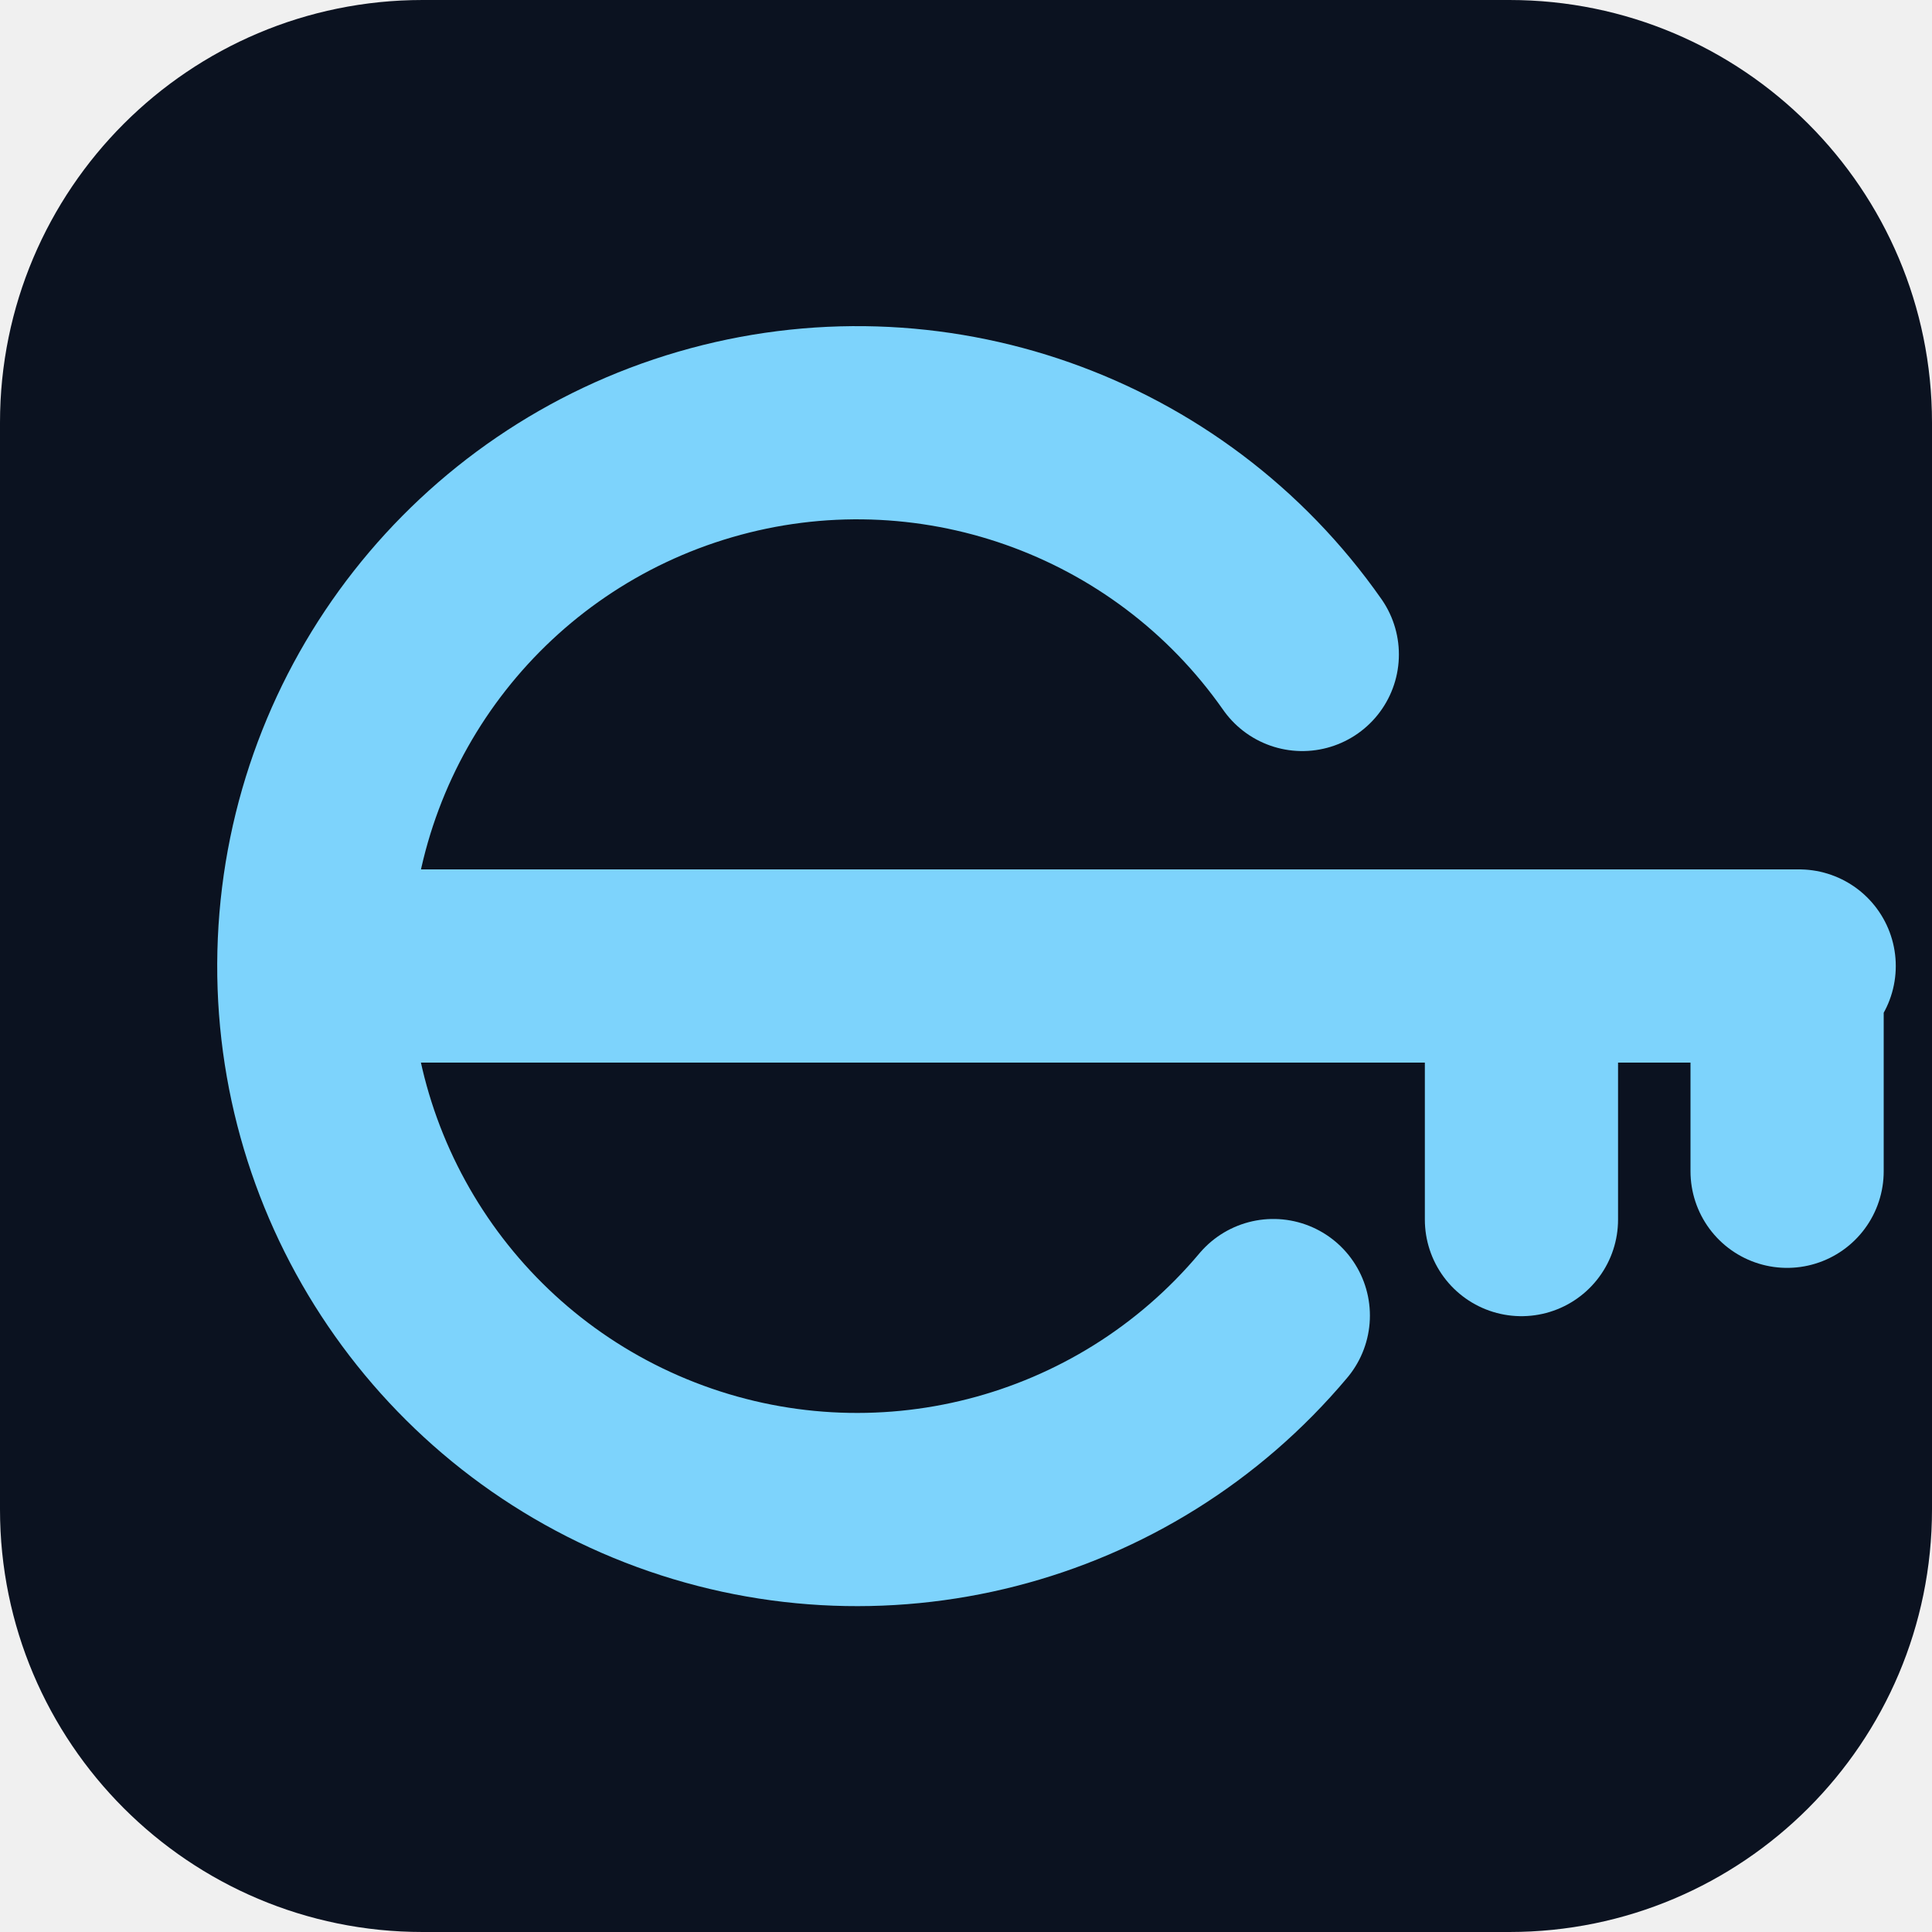
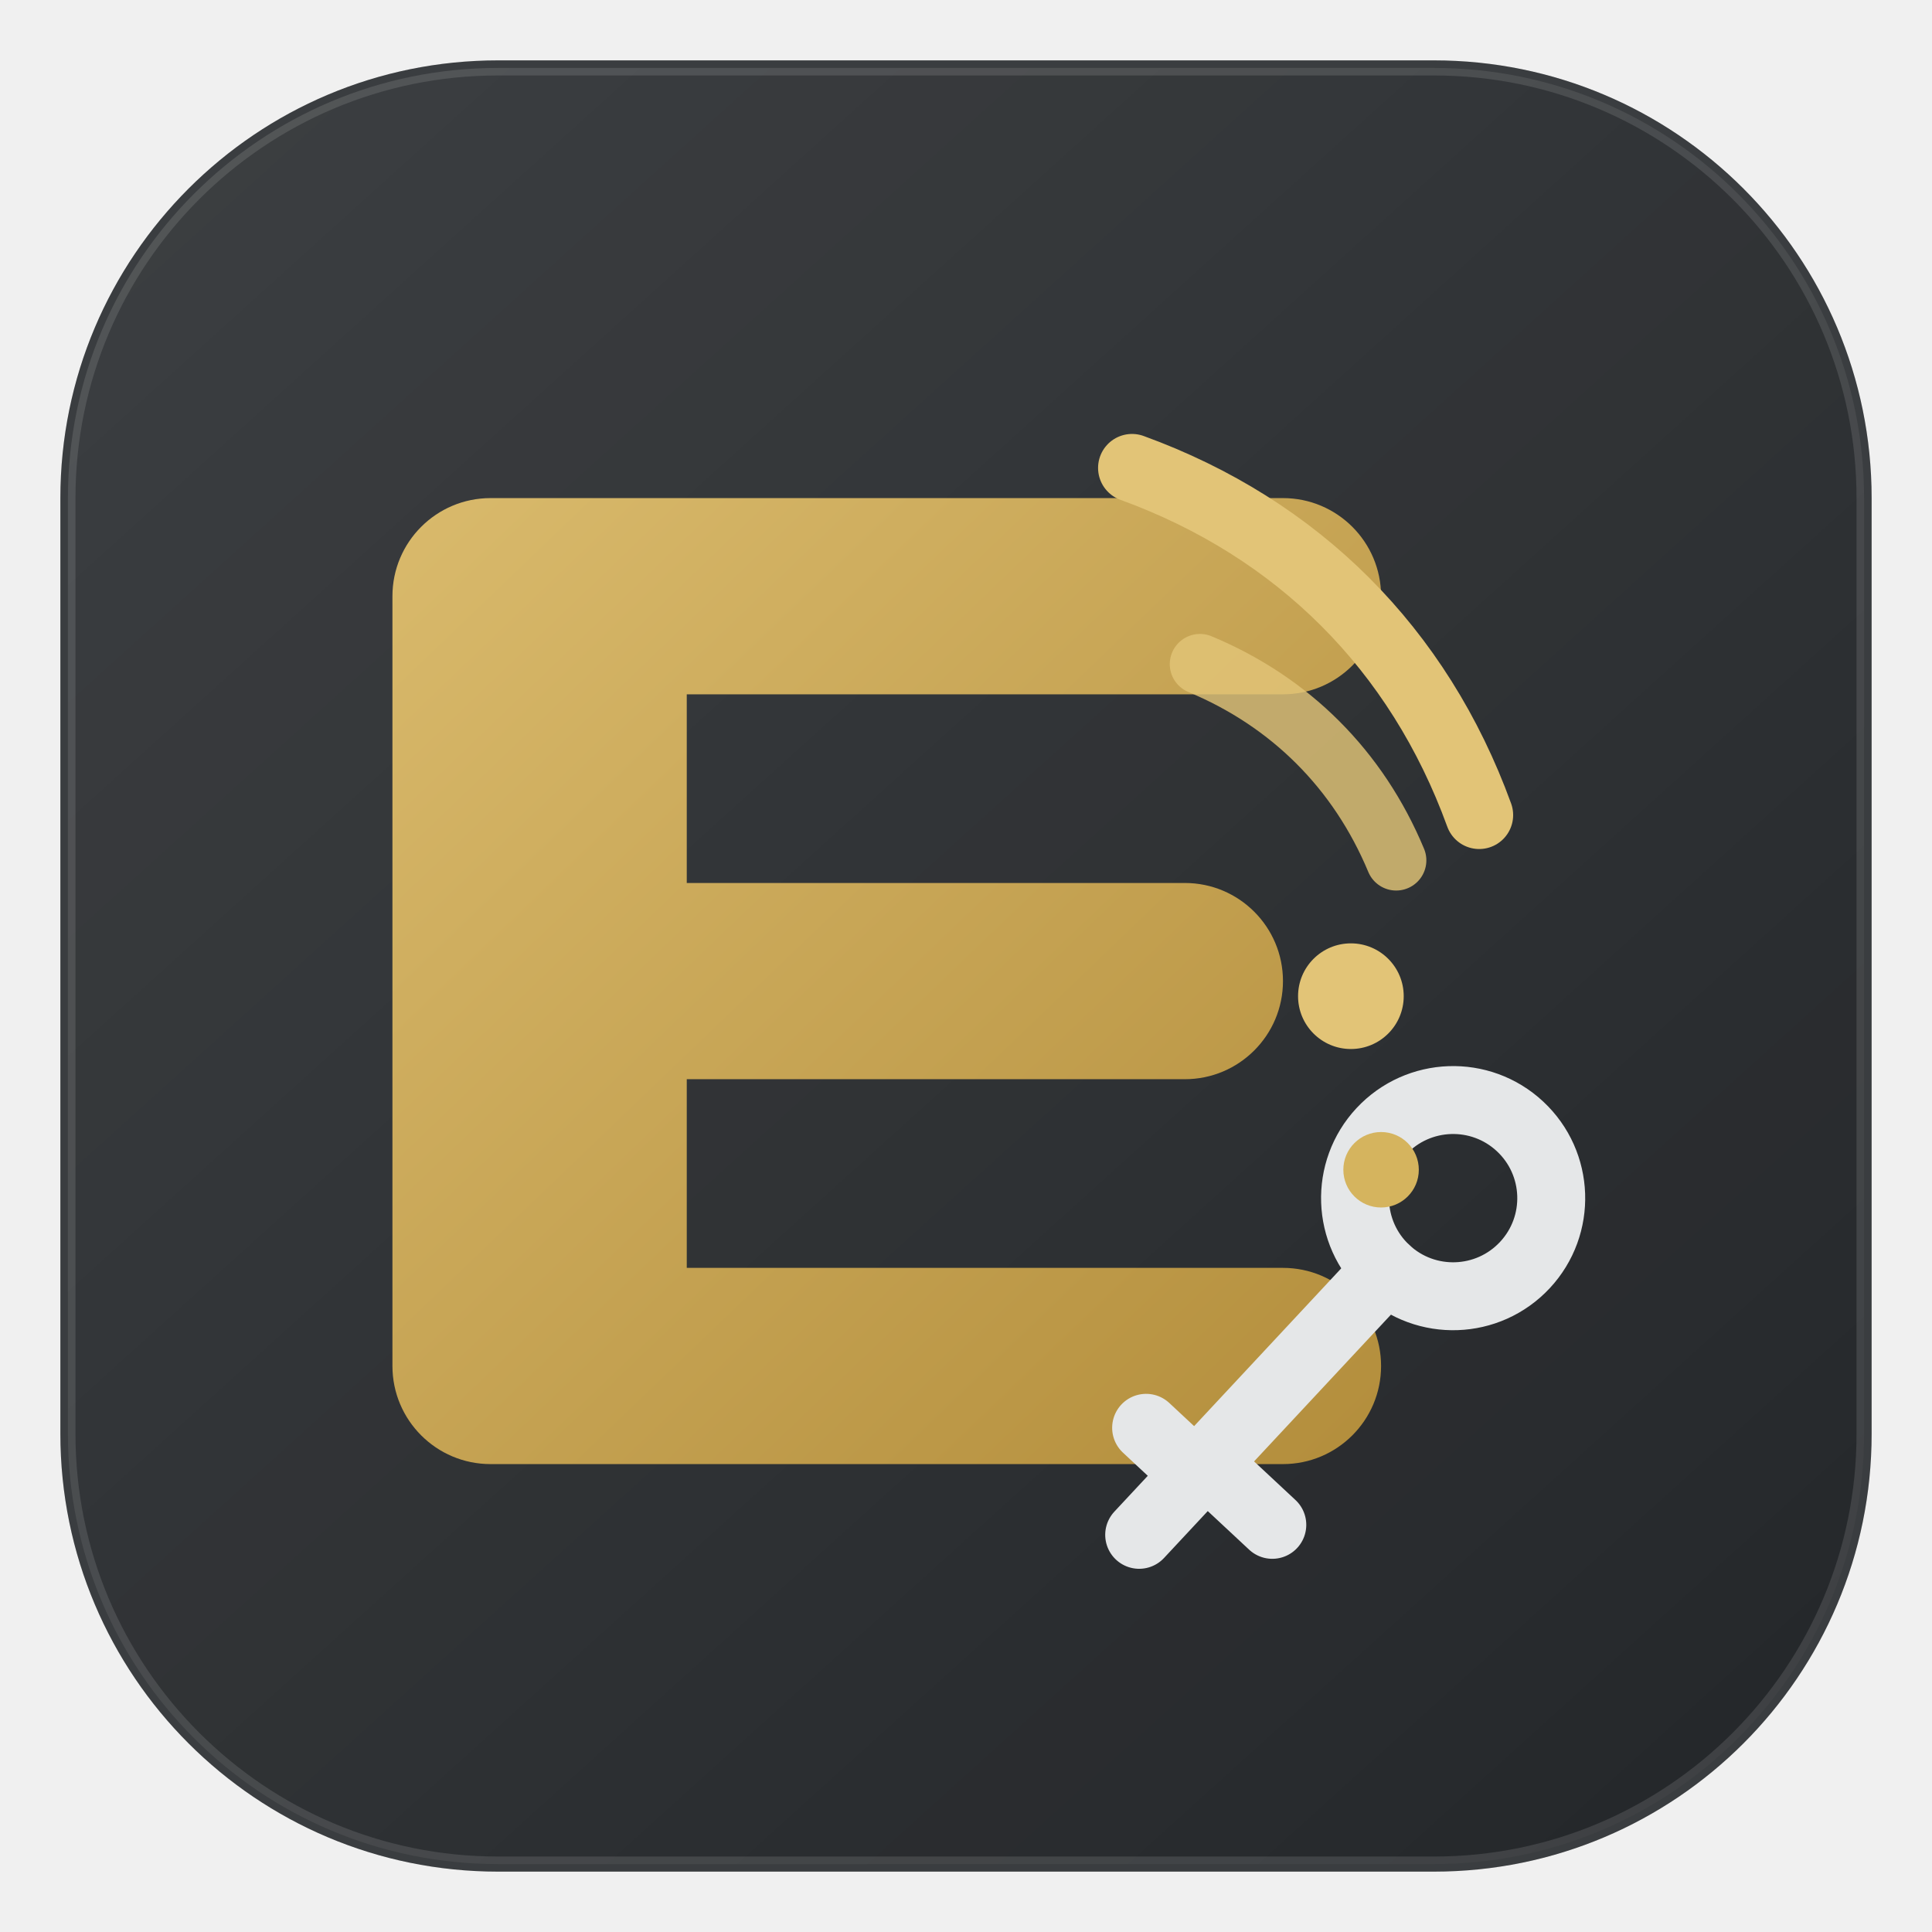
- <svg xmlns="http://www.w3.org/2000/svg" viewBox="0 0 32 32">
-   <rect width="32" height="32" rx="7" fill="#0B1220" />
-   <g color="#7DD3FC" transform="translate(1.2 0)">
-     <path d="M20.37 10.84 A9 9 0 1 0 19.89 21.79" fill="none" stroke="currentColor" stroke-width="3.2" stroke-linecap="round" />
-     <path d="M4.6 16 H28.6 M24 16 V20.2 M28.4 16 V19.4" fill="none" stroke="currentColor" stroke-width="3.2" stroke-linecap="round" stroke-linejoin="round" />
+ <svg xmlns="http://www.w3.org/2000/svg" viewBox="0 0 256 256" role="img" aria-labelledby="title desc">
+   <defs>
+     <linearGradient id="amber" x1="32" y1="28" x2="220" y2="224" gradientUnits="userSpaceOnUse">
+       <stop offset="0" stop-color="#E2C477" />
+       <stop offset="1" stop-color="#A9822F" />
+     </linearGradient>
+     <linearGradient id="glass" x1="32" y1="24" x2="220" y2="232" gradientUnits="userSpaceOnUse">
+       <stop offset="0" stop-color="#FFFFFF" stop-opacity=".12" />
+       <stop offset="1" stop-color="#FFFFFF" stop-opacity=".025" />
+     </linearGradient>
+   </defs>
+   <rect x="8" y="8" width="240" height="240" rx="58" fill="#202326" />
+   <rect x="9" y="9" width="238" height="238" rx="57" fill="url(#glass)" stroke="#FFFFFF" stroke-opacity=".12" stroke-width="2" />
+   <path d="M65 66h105a13 13 0 0 1 0 26H91v25h66a13 13 0 0 1 0 26H91v25h79a13 13 0 0 1 0 26H65a13 13 0 0 1-13-13V79a13 13 0 0 1 13-13Z" fill="url(#amber)" />
+   <path d="M150 62c22 8 38 24 46 46" fill="none" stroke="#E2C477" stroke-width="9" stroke-linecap="round" />
+   <path d="M159 88c12 5 21 14 26 26" fill="none" stroke="#E2C477" stroke-width="8" stroke-linecap="round" opacity=".82" />
+   <circle cx="179" cy="132" r="7" fill="#E2C477" />
+   <g transform="rotate(43 183 169)" fill="none" stroke="#E5E7E8" stroke-width="9" stroke-linecap="round" stroke-linejoin="round">
+     <circle cx="183" cy="155" r="13" />
+     <path d="M183 168v48m0-13h12m-12 2h-9" />
  </g>
+   <circle cx="183" cy="155" r="5" fill="#D5B45E" />
</svg>
